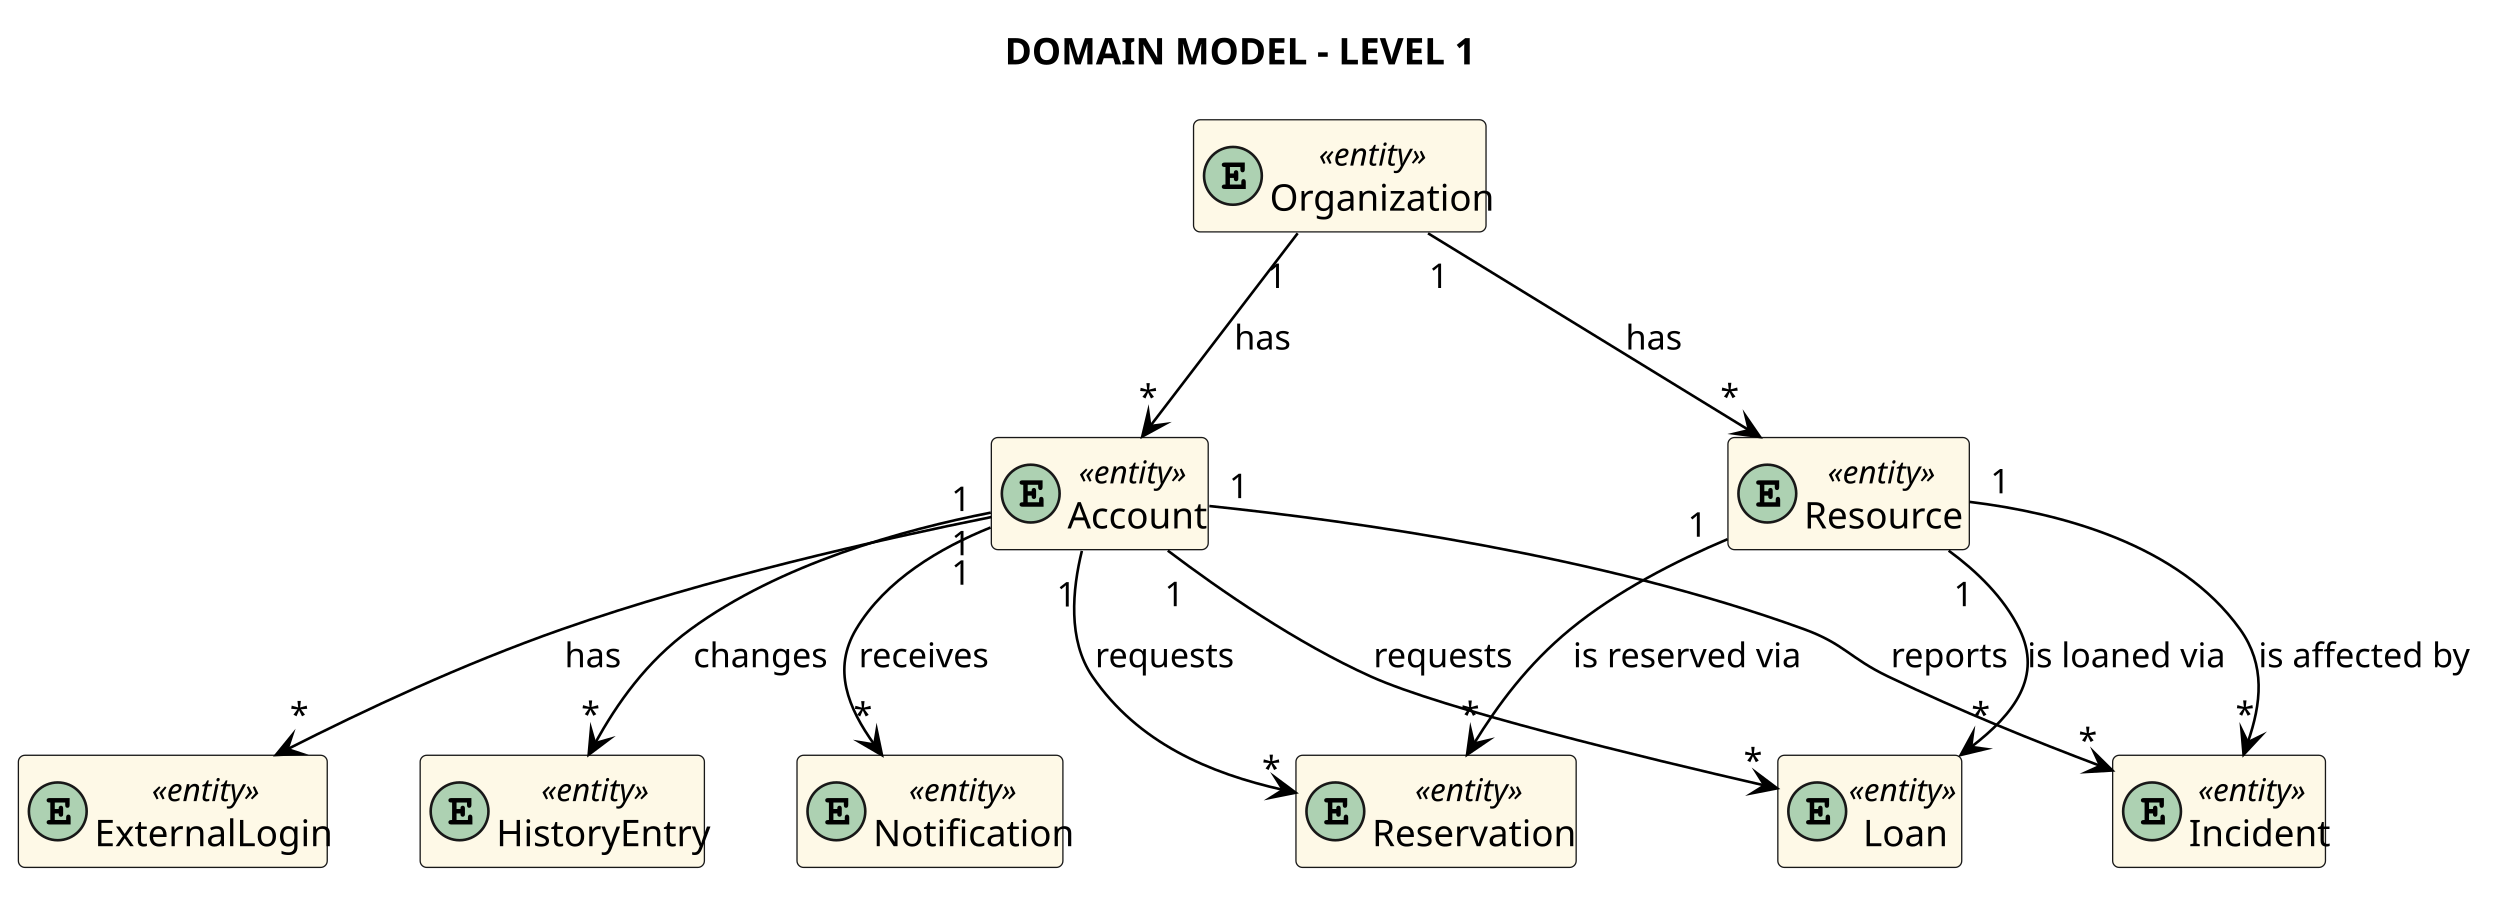
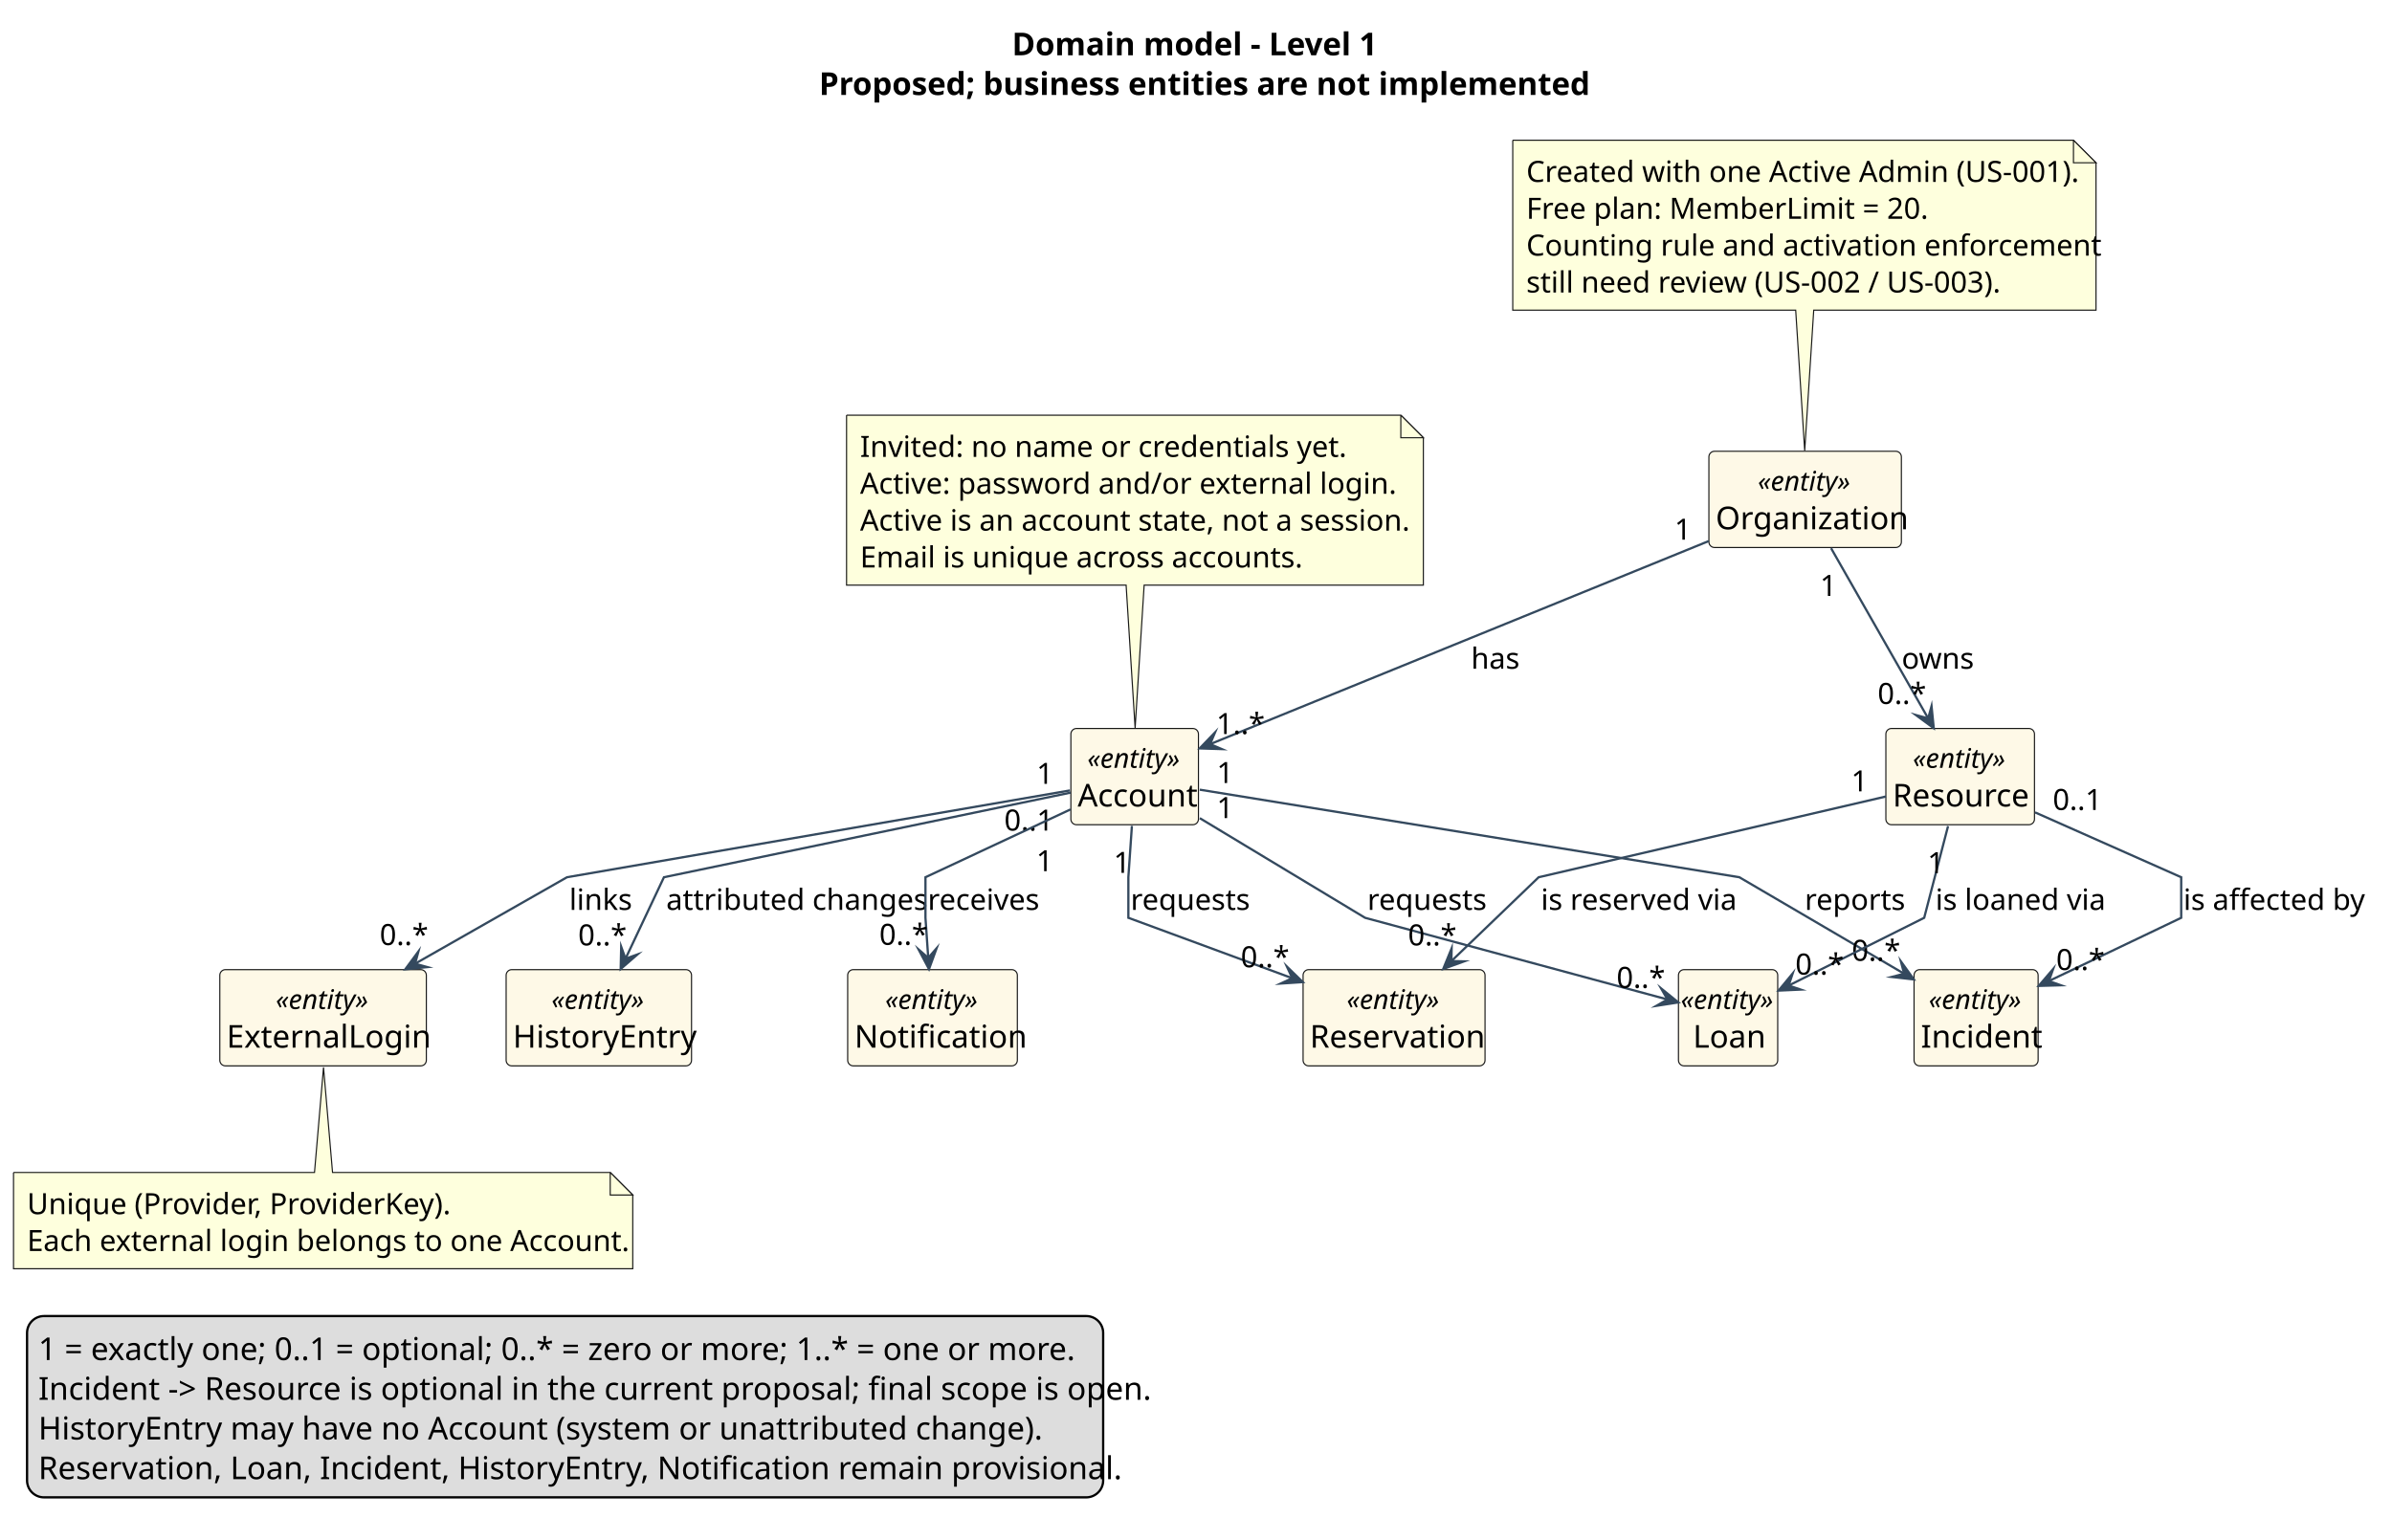
- <svg xmlns="http://www.w3.org/2000/svg" version="1.1" data-diagram-type="CLASS" style="width:952px;height:344px;background:#FFFFFF;" width="952px" height="344px" viewBox="0 0 952 344" zoomAndPan="magnify" preserveAspectRatio="none" contentStyleType="text/css">
+ <svg xmlns="http://www.w3.org/2000/svg" version="1.1" data-diagram-type="CLASS" style="width:1061px;height:683px;background:#FFFFFF;" width="1061px" height="683px" viewBox="0 0 1061 683" zoomAndPan="magnify" preserveAspectRatio="none" contentStyleType="text/css">
  <defs />
  <g font-family="sans-serif" lengthAdjust="spacing">
    <g class="title" data-source-line="1">
-       <text x="382.574" y="24.533" fill="#000" font-size="14" textLength="180.448" font-weight="700">DOMAIN MODEL - LEVEL 1</text>
+       <text x="448.863" y="24.533" fill="#000" font-size="14" textLength="156.372" font-weight="700">Domain model - Level 1</text>
+       <text x="363.29" y="42.143" fill="#000" font-size="14" textLength="327.517" font-weight="700">Proposed; business entities are not implemented</text>
    </g>
-     <g class="entity" data-qualified-name="Organization" id="ent0001" data-source-line="10">
-       <rect x="454.5" y="45.609" width="111.379" height="42.703" fill="#FEF9E7" style="stroke:#181818;stroke-width:0.5;" rx="2.5" ry="2.5" />
-       <ellipse cx="469.5" cy="66.961" rx="11" ry="11" fill="#ADD1B2" style="stroke:#181818;stroke-width:1;" />
-       <path d="M468.359,67.758 L468.359,70.258 L472.688,70.258 L472.688,69.336 Q472.688,68.727 472.922,68.461 Q473.172,68.195 473.547,68.195 Q473.922,68.195 474.156,68.461 Q474.391,68.727 474.391,69.336 L474.391,71.961 L466.391,71.961 Q465.766,71.961 465.5,71.727 Q465.25,71.492 465.25,71.102 Q465.25,70.727 465.516,70.492 Q465.781,70.258 466.391,70.258 L466.656,70.258 L466.656,63.602 L466.391,63.602 Q465.766,63.602 465.5,63.367 Q465.25,63.133 465.25,62.742 Q465.25,62.367 465.5,62.133 Q465.766,61.898 466.391,61.898 L474.016,61.898 L474.016,64.492 Q474.016,65.102 473.781,65.367 Q473.563,65.617 473.172,65.617 Q472.797,65.617 472.563,65.367 Q472.328,65.102 472.328,64.492 L472.328,63.602 L468.359,63.602 L468.359,66.055 L469.844,66.055 Q469.844,65.398 469.969,65.211 Q470.234,64.805 470.703,64.805 Q471.078,64.805 471.313,65.07 Q471.547,65.32 471.547,65.93 L471.547,67.898 Q471.547,68.445 471.422,68.633 Q471.156,69.023 470.703,69.023 Q470.234,69.023 469.969,68.617 Q469.844,68.43 469.844,67.758 L468.359,67.758 Z " fill="#000" />
-       <text x="502.175" y="63.066" fill="#000" font-size="12" textLength="42.029" font-style="italic">«entity»</text>
-       <text x="483.5" y="80.236" fill="#000" font-size="14" textLength="79.379">Organization</text>
+     <g class="entity" data-qualified-name="Organization" id="ent0001" data-source-line="16">
+       <rect x="758" y="200.219" width="85.379" height="42.703" fill="#FEF9E7" style="stroke:#181818;stroke-width:0.5;" rx="2.5" ry="2.5" />
+       <text x="779.675" y="217.676" fill="#000" font-size="12" textLength="42.029" font-style="italic">«entity»</text>
+       <text x="761" y="234.846" fill="#000" font-size="14" textLength="79.379">Organization</text>
    </g>
-     <g class="entity" data-qualified-name="Account" id="ent0002" data-source-line="11">
-       <rect x="377.5" y="166.609" width="82.586" height="42.703" fill="#FEF9E7" style="stroke:#181818;stroke-width:0.5;" rx="2.5" ry="2.5" />
-       <ellipse cx="392.5" cy="187.961" rx="11" ry="11" fill="#ADD1B2" style="stroke:#181818;stroke-width:1;" />
-       <path d="M391.359,188.758 L391.359,191.258 L395.688,191.258 L395.688,190.336 Q395.688,189.727 395.922,189.461 Q396.172,189.195 396.547,189.195 Q396.922,189.195 397.156,189.461 Q397.391,189.727 397.391,190.336 L397.391,192.961 L389.391,192.961 Q388.766,192.961 388.5,192.727 Q388.25,192.492 388.25,192.102 Q388.25,191.727 388.516,191.492 Q388.781,191.258 389.391,191.258 L389.656,191.258 L389.656,184.602 L389.391,184.602 Q388.766,184.602 388.5,184.367 Q388.25,184.133 388.25,183.742 Q388.25,183.367 388.5,183.133 Q388.766,182.898 389.391,182.898 L397.016,182.898 L397.016,185.492 Q397.016,186.102 396.781,186.367 Q396.563,186.617 396.172,186.617 Q395.797,186.617 395.563,186.367 Q395.328,186.102 395.328,185.492 L395.328,184.602 L391.359,184.602 L391.359,187.055 L392.844,187.055 Q392.844,186.398 392.969,186.211 Q393.234,185.805 393.703,185.805 Q394.078,185.805 394.313,186.07 Q394.547,186.32 394.547,186.93 L394.547,188.898 Q394.547,189.445 394.422,189.633 Q394.156,190.023 393.703,190.023 Q393.234,190.023 392.969,189.617 Q392.844,189.43 392.844,188.758 L391.359,188.758 Z " fill="#000" />
-       <text x="410.778" y="184.066" fill="#000" font-size="12" textLength="42.029" font-style="italic">«entity»</text>
-       <text x="406.5" y="201.236" fill="#000" font-size="14" textLength="50.586">Account</text>
+     <g class="entity" data-qualified-name="Account" id="ent0002" data-source-line="17">
+       <rect x="475" y="323.219" width="56.586" height="42.703" fill="#FEF9E7" style="stroke:#181818;stroke-width:0.5;" rx="2.5" ry="2.5" />
+       <text x="482.278" y="340.676" fill="#000" font-size="12" textLength="42.029" font-style="italic">«entity»</text>
+       <text x="478" y="357.846" fill="#000" font-size="14" textLength="50.586">Account</text>
    </g>
-     <g class="entity" data-qualified-name="ExternalLogin" id="ent0003" data-source-line="12">
-       <rect x="7" y="287.609" width="117.613" height="42.703" fill="#FEF9E7" style="stroke:#181818;stroke-width:0.5;" rx="2.5" ry="2.5" />
-       <ellipse cx="22" cy="308.961" rx="11" ry="11" fill="#ADD1B2" style="stroke:#181818;stroke-width:1;" />
-       <path d="M20.859,309.758 L20.859,312.258 L25.188,312.258 L25.188,311.336 Q25.188,310.727 25.422,310.461 Q25.672,310.195 26.047,310.195 Q26.422,310.195 26.656,310.461 Q26.891,310.727 26.891,311.336 L26.891,313.961 L18.891,313.961 Q18.266,313.961 18,313.727 Q17.75,313.492 17.75,313.102 Q17.75,312.727 18.016,312.492 Q18.281,312.258 18.891,312.258 L19.156,312.258 L19.156,305.602 L18.891,305.602 Q18.266,305.602 18,305.367 Q17.75,305.133 17.75,304.742 Q17.75,304.367 18,304.133 Q18.266,303.898 18.891,303.898 L26.516,303.898 L26.516,306.492 Q26.516,307.102 26.281,307.367 Q26.063,307.617 25.672,307.617 Q25.297,307.617 25.063,307.367 Q24.828,307.102 24.828,306.492 L24.828,305.602 L20.859,305.602 L20.859,308.055 L22.344,308.055 Q22.344,307.398 22.469,307.211 Q22.734,306.805 23.203,306.805 Q23.578,306.805 23.813,307.07 Q24.047,307.32 24.047,307.93 L24.047,309.898 Q24.047,310.445 23.922,310.633 Q23.656,311.023 23.203,311.023 Q22.734,311.023 22.469,310.617 Q22.344,310.43 22.344,309.758 L20.859,309.758 Z " fill="#000" />
-       <text x="57.792" y="305.066" fill="#000" font-size="12" textLength="42.029" font-style="italic">«entity»</text>
-       <text x="36" y="322.236" fill="#000" font-size="14" textLength="85.613">ExternalLogin</text>
+     <g class="entity" data-qualified-name="ExternalLogin" id="ent0003" data-source-line="18">
+       <rect x="97.5" y="430.219" width="91.613" height="42.703" fill="#FEF9E7" style="stroke:#181818;stroke-width:0.5;" rx="2.5" ry="2.5" />
+       <text x="122.292" y="447.676" fill="#000" font-size="12" textLength="42.029" font-style="italic">«entity»</text>
+       <text x="100.5" y="464.846" fill="#000" font-size="14" textLength="85.613">ExternalLogin</text>
    </g>
-     <g class="entity" data-qualified-name="Resource" id="ent0004" data-source-line="13">
-       <rect x="658" y="166.609" width="91.917" height="42.703" fill="#FEF9E7" style="stroke:#181818;stroke-width:0.5;" rx="2.5" ry="2.5" />
-       <ellipse cx="673" cy="187.961" rx="11" ry="11" fill="#ADD1B2" style="stroke:#181818;stroke-width:1;" />
-       <path d="M671.859,188.758 L671.859,191.258 L676.188,191.258 L676.188,190.336 Q676.188,189.727 676.422,189.461 Q676.672,189.195 677.047,189.195 Q677.422,189.195 677.656,189.461 Q677.891,189.727 677.891,190.336 L677.891,192.961 L669.891,192.961 Q669.266,192.961 669,192.727 Q668.75,192.492 668.75,192.102 Q668.75,191.727 669.016,191.492 Q669.281,191.258 669.891,191.258 L670.156,191.258 L670.156,184.602 L669.891,184.602 Q669.266,184.602 669,184.367 Q668.75,184.133 668.75,183.742 Q668.75,183.367 669,183.133 Q669.266,182.898 669.891,182.898 L677.516,182.898 L677.516,185.492 Q677.516,186.102 677.281,186.367 Q677.063,186.617 676.672,186.617 Q676.297,186.617 676.063,186.367 Q675.828,186.102 675.828,185.492 L675.828,184.602 L671.859,184.602 L671.859,187.055 L673.344,187.055 Q673.344,186.398 673.469,186.211 Q673.734,185.805 674.203,185.805 Q674.578,185.805 674.813,186.07 Q675.047,186.32 675.047,186.93 L675.047,188.898 Q675.047,189.445 674.922,189.633 Q674.656,190.023 674.203,190.023 Q673.734,190.023 673.469,189.617 Q673.344,189.43 673.344,188.758 L671.859,188.758 Z " fill="#000" />
-       <text x="695.944" y="184.066" fill="#000" font-size="12" textLength="42.029" font-style="italic">«entity»</text>
-       <text x="687" y="201.236" fill="#000" font-size="14" textLength="59.917">Resource</text>
+     <g class="entity" data-qualified-name="Resource" id="ent0004" data-source-line="19">
+       <rect x="836.5" y="323.219" width="65.917" height="42.703" fill="#FEF9E7" style="stroke:#181818;stroke-width:0.5;" rx="2.5" ry="2.5" />
+       <text x="848.444" y="340.676" fill="#000" font-size="12" textLength="42.029" font-style="italic">«entity»</text>
+       <text x="839.5" y="357.846" fill="#000" font-size="14" textLength="59.917">Resource</text>
    </g>
-     <g class="entity" data-qualified-name="Reservation" id="ent0005" data-source-line="14">
-       <rect x="493.5" y="287.609" width="106.703" height="42.703" fill="#FEF9E7" style="stroke:#181818;stroke-width:0.5;" rx="2.5" ry="2.5" />
-       <ellipse cx="508.5" cy="308.961" rx="11" ry="11" fill="#ADD1B2" style="stroke:#181818;stroke-width:1;" />
-       <path d="M507.359,309.758 L507.359,312.258 L511.688,312.258 L511.688,311.336 Q511.688,310.727 511.922,310.461 Q512.172,310.195 512.547,310.195 Q512.922,310.195 513.156,310.461 Q513.391,310.727 513.391,311.336 L513.391,313.961 L505.391,313.961 Q504.766,313.961 504.5,313.727 Q504.25,313.492 504.25,313.102 Q504.25,312.727 504.516,312.492 Q504.781,312.258 505.391,312.258 L505.656,312.258 L505.656,305.602 L505.391,305.602 Q504.766,305.602 504.5,305.367 Q504.25,305.133 504.25,304.742 Q504.25,304.367 504.5,304.133 Q504.766,303.898 505.391,303.898 L513.016,303.898 L513.016,306.492 Q513.016,307.102 512.781,307.367 Q512.563,307.617 512.172,307.617 Q511.797,307.617 511.563,307.367 Q511.328,307.102 511.328,306.492 L511.328,305.602 L507.359,305.602 L507.359,308.055 L508.844,308.055 Q508.844,307.398 508.969,307.211 Q509.234,306.805 509.703,306.805 Q510.078,306.805 510.313,307.07 Q510.547,307.32 510.547,307.93 L510.547,309.898 Q510.547,310.445 510.422,310.633 Q510.156,311.023 509.703,311.023 Q509.234,311.023 508.969,310.617 Q508.844,310.43 508.844,309.758 L507.359,309.758 Z " fill="#000" />
-       <text x="538.837" y="305.066" fill="#000" font-size="12" textLength="42.029" font-style="italic">«entity»</text>
-       <text x="522.5" y="322.236" fill="#000" font-size="14" textLength="74.703">Reservation</text>
+     <g class="entity" data-qualified-name="Reservation" id="ent0005" data-source-line="20">
+       <rect x="578" y="430.219" width="80.703" height="42.703" fill="#FEF9E7" style="stroke:#181818;stroke-width:0.5;" rx="2.5" ry="2.5" />
+       <text x="597.337" y="447.676" fill="#000" font-size="12" textLength="42.029" font-style="italic">«entity»</text>
+       <text x="581" y="464.846" fill="#000" font-size="14" textLength="74.703">Reservation</text>
    </g>
-     <g class="entity" data-qualified-name="Loan" id="ent0006" data-source-line="15">
-       <rect x="677" y="287.609" width="70.029" height="42.703" fill="#FEF9E7" style="stroke:#181818;stroke-width:0.5;" rx="2.5" ry="2.5" />
-       <ellipse cx="692" cy="308.961" rx="11" ry="11" fill="#ADD1B2" style="stroke:#181818;stroke-width:1;" />
-       <path d="M690.859,309.758 L690.859,312.258 L695.188,312.258 L695.188,311.336 Q695.188,310.727 695.422,310.461 Q695.672,310.195 696.047,310.195 Q696.422,310.195 696.656,310.461 Q696.891,310.727 696.891,311.336 L696.891,313.961 L688.891,313.961 Q688.266,313.961 688,313.727 Q687.75,313.492 687.75,313.102 Q687.75,312.727 688.016,312.492 Q688.281,312.258 688.891,312.258 L689.156,312.258 L689.156,305.602 L688.891,305.602 Q688.266,305.602 688,305.367 Q687.75,305.133 687.75,304.742 Q687.75,304.367 688,304.133 Q688.266,303.898 688.891,303.898 L696.516,303.898 L696.516,306.492 Q696.516,307.102 696.281,307.367 Q696.063,307.617 695.672,307.617 Q695.297,307.617 695.063,307.367 Q694.828,307.102 694.828,306.492 L694.828,305.602 L690.859,305.602 L690.859,308.055 L692.344,308.055 Q692.344,307.398 692.469,307.211 Q692.734,306.805 693.203,306.805 Q693.578,306.805 693.813,307.07 Q694.047,307.32 694.047,307.93 L694.047,309.898 Q694.047,310.445 693.922,310.633 Q693.656,311.023 693.203,311.023 Q692.734,311.023 692.469,310.617 Q692.344,310.43 692.344,309.758 L690.859,309.758 Z " fill="#000" />
-       <text x="704" y="305.066" fill="#000" font-size="12" textLength="42.029" font-style="italic">«entity»</text>
-       <text x="709.442" y="322.236" fill="#000" font-size="14" textLength="31.145">Loan</text>
+     <g class="entity" data-qualified-name="Loan" id="ent0006" data-source-line="21">
+       <rect x="744.5" y="430.219" width="44.029" height="42.703" fill="#FEF9E7" style="stroke:#181818;stroke-width:0.5;" rx="2.5" ry="2.5" />
+       <text x="745.5" y="447.676" fill="#000" font-size="12" textLength="42.029" font-style="italic">«entity»</text>
+       <text x="750.942" y="464.846" fill="#000" font-size="14" textLength="31.145">Loan</text>
    </g>
-     <g class="entity" data-qualified-name="Incident" id="ent0007" data-source-line="16">
-       <rect x="804.5" y="287.609" width="81.034" height="42.703" fill="#FEF9E7" style="stroke:#181818;stroke-width:0.5;" rx="2.5" ry="2.5" />
-       <ellipse cx="819.5" cy="308.961" rx="11" ry="11" fill="#ADD1B2" style="stroke:#181818;stroke-width:1;" />
-       <path d="M818.359,309.758 L818.359,312.258 L822.688,312.258 L822.688,311.336 Q822.688,310.727 822.922,310.461 Q823.172,310.195 823.547,310.195 Q823.922,310.195 824.156,310.461 Q824.391,310.727 824.391,311.336 L824.391,313.961 L816.391,313.961 Q815.766,313.961 815.5,313.727 Q815.25,313.492 815.25,313.102 Q815.25,312.727 815.516,312.492 Q815.781,312.258 816.391,312.258 L816.656,312.258 L816.656,305.602 L816.391,305.602 Q815.766,305.602 815.5,305.367 Q815.25,305.133 815.25,304.742 Q815.25,304.367 815.5,304.133 Q815.766,303.898 816.391,303.898 L824.016,303.898 L824.016,306.492 Q824.016,307.102 823.781,307.367 Q823.563,307.617 823.172,307.617 Q822.797,307.617 822.563,307.367 Q822.328,307.102 822.328,306.492 L822.328,305.602 L818.359,305.602 L818.359,308.055 L819.844,308.055 Q819.844,307.398 819.969,307.211 Q820.234,306.805 820.703,306.805 Q821.078,306.805 821.313,307.07 Q821.547,307.32 821.547,307.93 L821.547,309.898 Q821.547,310.445 821.422,310.633 Q821.156,311.023 820.703,311.023 Q820.234,311.023 819.969,310.617 Q819.844,310.43 819.844,309.758 L818.359,309.758 Z " fill="#000" />
-       <text x="837.002" y="305.066" fill="#000" font-size="12" textLength="42.029" font-style="italic">«entity»</text>
-       <text x="833.5" y="322.236" fill="#000" font-size="14" textLength="49.034">Incident</text>
+     <g class="entity" data-qualified-name="Incident" id="ent0007" data-source-line="22">
+       <rect x="849" y="430.219" width="55.034" height="42.703" fill="#FEF9E7" style="stroke:#181818;stroke-width:0.5;" rx="2.5" ry="2.5" />
+       <text x="855.502" y="447.676" fill="#000" font-size="12" textLength="42.029" font-style="italic">«entity»</text>
+       <text x="852" y="464.846" fill="#000" font-size="14" textLength="49.034">Incident</text>
    </g>
-     <g class="entity" data-qualified-name="HistoryEntry" id="ent0008" data-source-line="17">
-       <rect x="160" y="287.609" width="108.234" height="42.703" fill="#FEF9E7" style="stroke:#181818;stroke-width:0.5;" rx="2.5" ry="2.5" />
-       <ellipse cx="175" cy="308.961" rx="11" ry="11" fill="#ADD1B2" style="stroke:#181818;stroke-width:1;" />
-       <path d="M173.859,309.758 L173.859,312.258 L178.188,312.258 L178.188,311.336 Q178.188,310.727 178.422,310.461 Q178.672,310.195 179.047,310.195 Q179.422,310.195 179.656,310.461 Q179.891,310.727 179.891,311.336 L179.891,313.961 L171.891,313.961 Q171.266,313.961 171,313.727 Q170.75,313.492 170.75,313.102 Q170.75,312.727 171.016,312.492 Q171.281,312.258 171.891,312.258 L172.156,312.258 L172.156,305.602 L171.891,305.602 Q171.266,305.602 171,305.367 Q170.75,305.133 170.75,304.742 Q170.75,304.367 171,304.133 Q171.266,303.898 171.891,303.898 L179.516,303.898 L179.516,306.492 Q179.516,307.102 179.281,307.367 Q179.063,307.617 178.672,307.617 Q178.297,307.617 178.063,307.367 Q177.828,307.102 177.828,306.492 L177.828,305.602 L173.859,305.602 L173.859,308.055 L175.344,308.055 Q175.344,307.398 175.469,307.211 Q175.734,306.805 176.203,306.805 Q176.578,306.805 176.813,307.07 Q177.047,307.32 177.047,307.93 L177.047,309.898 Q177.047,310.445 176.922,310.633 Q176.656,311.023 176.203,311.023 Q175.734,311.023 175.469,310.617 Q175.344,310.43 175.344,309.758 L173.859,309.758 Z " fill="#000" />
-       <text x="206.103" y="305.066" fill="#000" font-size="12" textLength="42.029" font-style="italic">«entity»</text>
-       <text x="189" y="322.236" fill="#000" font-size="14" textLength="76.234">HistoryEntry</text>
+     <g class="entity" data-qualified-name="HistoryEntry" id="ent0008" data-source-line="23">
+       <rect x="224.5" y="430.219" width="82.234" height="42.703" fill="#FEF9E7" style="stroke:#181818;stroke-width:0.5;" rx="2.5" ry="2.5" />
+       <text x="244.603" y="447.676" fill="#000" font-size="12" textLength="42.029" font-style="italic">«entity»</text>
+       <text x="227.5" y="464.846" fill="#000" font-size="14" textLength="76.234">HistoryEntry</text>
    </g>
-     <g class="entity" data-qualified-name="Notification" id="ent0009" data-source-line="18">
-       <rect x="303.5" y="287.609" width="101.255" height="42.703" fill="#FEF9E7" style="stroke:#181818;stroke-width:0.5;" rx="2.5" ry="2.5" />
-       <ellipse cx="318.5" cy="308.961" rx="11" ry="11" fill="#ADD1B2" style="stroke:#181818;stroke-width:1;" />
-       <path d="M317.359,309.758 L317.359,312.258 L321.688,312.258 L321.688,311.336 Q321.688,310.727 321.922,310.461 Q322.172,310.195 322.547,310.195 Q322.922,310.195 323.156,310.461 Q323.391,310.727 323.391,311.336 L323.391,313.961 L315.391,313.961 Q314.766,313.961 314.5,313.727 Q314.25,313.492 314.25,313.102 Q314.25,312.727 314.516,312.492 Q314.781,312.258 315.391,312.258 L315.656,312.258 L315.656,305.602 L315.391,305.602 Q314.766,305.602 314.5,305.367 Q314.25,305.133 314.25,304.742 Q314.25,304.367 314.5,304.133 Q314.766,303.898 315.391,303.898 L323.016,303.898 L323.016,306.492 Q323.016,307.102 322.781,307.367 Q322.563,307.617 322.172,307.617 Q321.797,307.617 321.563,307.367 Q321.328,307.102 321.328,306.492 L321.328,305.602 L317.359,305.602 L317.359,308.055 L318.844,308.055 Q318.844,307.398 318.969,307.211 Q319.234,306.805 319.703,306.805 Q320.078,306.805 320.313,307.07 Q320.547,307.32 320.547,307.93 L320.547,309.898 Q320.547,310.445 320.422,310.633 Q320.156,311.023 319.703,311.023 Q319.234,311.023 318.969,310.617 Q318.844,310.43 318.844,309.758 L317.359,309.758 Z " fill="#000" />
-       <text x="346.113" y="305.066" fill="#000" font-size="12" textLength="42.029" font-style="italic">«entity»</text>
-       <text x="332.5" y="322.236" fill="#000" font-size="14" textLength="69.255">Notification</text>
+     <g class="entity" data-qualified-name="Notification" id="ent0009" data-source-line="24">
+       <rect x="376" y="430.219" width="75.255" height="42.703" fill="#FEF9E7" style="stroke:#181818;stroke-width:0.5;" rx="2.5" ry="2.5" />
+       <text x="392.613" y="447.676" fill="#000" font-size="12" textLength="42.029" font-style="italic">«entity»</text>
+       <text x="379" y="464.846" fill="#000" font-size="14" textLength="69.255">Notification</text>
    </g>
-     <g class="link" data-entity-1="ent0001" data-entity-2="ent0002" id="lnk10" data-source-line="20" data-link-type="dependency">
-       <path d="M494.15,88.839 C477.55,110.549 454.658,140.478 438.008,162.248" style="stroke:#000;stroke-width:1;" fill="none" id="Organization-to-Account" codeLine="20" />
-       <polygon points="434.97,166.219,443.615,161.501,438.008,162.248,437.26,156.641,434.97,166.219" fill="#000" style="stroke:#000;stroke-width:1;stroke-linejoin:miter;stroke-miterlimit:10;" />
-       <text x="470" y="133.104" fill="#000" font-size="13" textLength="20.96">has</text>
-       <text x="482.415" y="109.66" fill="#000" font-size="13">1</text>
-       <text x="433.654" y="155.769" fill="#000" font-size="13">*</text>
+     <g class="entity" data-qualified-name="GMN21" id="ent0022" data-source-line="39">
+       <path d="M375.5,184.219 L375.5,259.625 A0,0 0 0 0 375.5,259.625 L499.5,259.625 L503.5,323.039 L507.5,259.625 L631.351,259.625 A0,0 0 0 0 631.351,259.625 L631.351,194.219 L621.351,184.219 L375.5,184.219 A0,0 0 0 0 375.5,184.219" style="stroke:#181818;stroke-width:0.5;" fill="#FEFFDD" />
+       <path d="M621.351,184.219 L621.351,194.219 L631.351,194.219 L621.351,184.219" style="stroke:#181818;stroke-width:0.5;" fill="#FEFFDD" />
+       <text x="381.5" y="202.714" fill="#000" font-size="13" textLength="202.332">Invited: no name or credentials yet.</text>
+       <text x="381.5" y="219.065" fill="#000" font-size="13" textLength="223.285">Active: password and/or external login.</text>
+       <text x="381.5" y="235.417" fill="#000" font-size="13" textLength="234.851">Active is an account state, not a session.</text>
+       <text x="381.5" y="251.769" fill="#000" font-size="13" textLength="189.313">Email is unique across accounts.</text>
    </g>
-     <g class="link" data-entity-1="ent0001" data-entity-2="ent0004" id="lnk11" data-source-line="21" data-link-type="dependency">
-       <path d="M543.79,88.839 C579.29,110.609 630.528,142.045 666.008,163.805" style="stroke:#000;stroke-width:1;" fill="none" id="Organization-to-Resource" codeLine="21" />
-       <polygon points="670.27,166.419,664.689,158.304,666.008,163.805,660.507,165.124,670.27,166.419" fill="#000" style="stroke:#000;stroke-width:1;stroke-linejoin:miter;stroke-miterlimit:10;" />
-       <text x="619" y="133.104" fill="#000" font-size="13" textLength="20.96">has</text>
-       <text x="544.155" y="109.66" fill="#000" font-size="13">1</text>
-       <text x="655.1" y="155.655" fill="#000" font-size="13">*</text>
+     <g class="entity" data-qualified-name="GMN24" id="ent0025" data-source-line="46">
+       <path d="M671,62.219 L671,137.625 A0,0 0 0 0 671,137.625 L796.5,137.625 L800.5,199.979 L804.5,137.625 L929.713,137.625 A0,0 0 0 0 929.713,137.625 L929.713,72.219 L919.713,62.219 L671,62.219 A0,0 0 0 0 671,62.219" style="stroke:#181818;stroke-width:0.5;" fill="#FEFFDD" />
+       <path d="M919.713,62.219 L919.713,72.219 L929.713,72.219 L919.713,62.219" style="stroke:#181818;stroke-width:0.5;" fill="#FEFFDD" />
+       <text x="677" y="80.714" fill="#000" font-size="13" textLength="237.713">Created with one Active Admin (US-001).</text>
+       <text x="677" y="97.065" fill="#000" font-size="13" textLength="170.155">Free plan: MemberLimit = 20.</text>
+       <text x="677" y="113.417" fill="#000" font-size="13" textLength="237.034">Counting rule and activation enforcement</text>
+       <text x="677" y="129.769" fill="#000" font-size="13" textLength="207.359">still need review (US-002 / US-003).</text>
    </g>
-     <g class="link" data-entity-1="ent0002" data-entity-2="ent0003" id="lnk12" data-source-line="23" data-link-type="dependency">
-       <path d="M377.48,196.899 C335.58,205.319 269.34,220.189 214,239.609 C175.93,252.969 138.841,270.422 109.491,285.272" style="stroke:#000;stroke-width:1;" fill="none" id="Account-to-ExternalLogin" codeLine="23" />
-       <polygon points="105.03,287.529,114.866,287.035,109.491,285.272,111.255,279.897,105.03,287.529" fill="#000" style="stroke:#000;stroke-width:1;stroke-linejoin:miter;stroke-miterlimit:10;" />
-       <text x="215" y="254.104" fill="#000" font-size="13" textLength="20.96">has</text>
-       <text x="362.239" y="194.6" fill="#000" font-size="13">1</text>
-       <text x="110.367" y="276.796" fill="#000" font-size="13">*</text>
+     <g class="entity" data-qualified-name="GMN27" id="ent0028" data-source-line="53">
+       <path d="M6,520.219 L6,562.922 A0,0 0 0 0 6,562.922 L280.671,562.922 A0,0 0 0 0 280.671,562.922 L280.671,530.219 L270.671,520.219 L147.5,520.219 L143.5,473.569 L139.5,520.219 L6,520.219 A0,0 0 0 0 6,520.219" style="stroke:#181818;stroke-width:0.5;" fill="#FEFFDD" />
+       <path d="M270.671,520.219 L270.671,530.219 L280.671,530.219 L270.671,520.219" style="stroke:#181818;stroke-width:0.5;" fill="#FEFFDD" />
+       <text x="12" y="538.714" fill="#000" font-size="13" textLength="183.517">Unique (Provider, ProviderKey).</text>
+       <text x="12" y="555.065" fill="#000" font-size="13" textLength="253.671">Each external login belongs to one Account.</text>
    </g>
-     <g class="link" data-entity-1="ent0002" data-entity-2="ent0005" id="lnk13" data-source-line="24" data-link-type="dependency">
-       <path d="M411.98,209.779 C408.38,224.399 406.5,243.769 416,257.609 C433.38,282.929 460.502,294.463 488.532,300.763" style="stroke:#000;stroke-width:1;" fill="none" id="Account-to-Reservation" codeLine="24" />
-       <polygon points="493.41,301.859,485.506,295.983,488.532,300.763,483.752,303.788,493.41,301.859" fill="#000" style="stroke:#000;stroke-width:1;stroke-linejoin:miter;stroke-miterlimit:10;" />
-       <text x="417" y="254.104" fill="#000" font-size="13" textLength="49.861">requests</text>
-       <text x="402.367" y="230.961" fill="#000" font-size="13">1</text>
-       <text x="480.547" y="297.256" fill="#000" font-size="13">*</text>
+     <g class="link" data-entity-1="ent0001" data-entity-2="ent0002" id="lnk10" data-source-line="26" data-link-type="dependency">
+       <path d="M757.95,240.059 C696.52,265.079 589.241,308.793 536.751,330.173" style="stroke:#34495E;stroke-width:1;" fill="none" id="Organization-to-Account" codeLine="26" />
+       <polygon points="532.12,332.059,541.964,332.368,536.751,330.173,538.946,324.959,532.12,332.059" fill="#34495E" style="stroke:#34495E;stroke-width:1;stroke-linejoin:miter;stroke-miterlimit:10;" />
+       <text x="652.5" y="296.714" fill="#000" font-size="13" textLength="20.96">has</text>
+       <text x="742.734" y="239.453" fill="#000" font-size="13">1</text>
+       <text x="539.475" y="325.677" fill="#000" font-size="13" textLength="19.513">1..*</text>
    </g>
-     <g class="link" data-entity-1="ent0002" data-entity-2="ent0006" id="lnk14" data-source-line="25" data-link-type="dependency">
-       <path d="M444.7,209.679 C464.74,224.819 493.81,244.909 522,257.609 C549.54,270.019 624.957,288.289 671.877,299.079" style="stroke:#000;stroke-width:1;" fill="none" id="Account-to-Loan" codeLine="25" />
-       <polygon points="676.75,300.199,668.875,294.284,671.877,299.079,667.082,302.081,676.75,300.199" fill="#000" style="stroke:#000;stroke-width:1;stroke-linejoin:miter;stroke-miterlimit:10;" />
-       <text x="523" y="254.104" fill="#000" font-size="13" textLength="49.861">requests</text>
-       <text x="443.471" y="230.835" fill="#000" font-size="13">1</text>
-       <text x="663.967" y="294.274" fill="#000" font-size="13">*</text>
+     <g class="link" data-entity-1="ent0001" data-entity-2="ent0004" id="lnk11" data-source-line="27" data-link-type="dependency">
+       <path d="M812.2,243.249 C824.89,265.499 842.553,296.455 855.263,318.745" style="stroke:#34495E;stroke-width:1;" fill="none" id="Organization-to-Resource" codeLine="27" />
+       <polygon points="857.74,323.089,856.757,313.289,855.263,318.745,849.807,317.252,857.74,323.089" fill="#34495E" style="stroke:#34495E;stroke-width:1;stroke-linejoin:miter;stroke-miterlimit:10;" />
+       <text x="843.5" y="296.714" fill="#000" font-size="13" textLength="30.348">owns</text>
+       <text x="807.282" y="264.394" fill="#000" font-size="13">1</text>
+       <text x="832.844" y="312.342" fill="#000" font-size="13" textLength="19.513">0..*</text>
    </g>
-     <g class="link" data-entity-1="ent0002" data-entity-2="ent0007" id="lnk15" data-source-line="26" data-link-type="dependency">
-       <path d="M460.51,192.699 C514.15,198.289 609.81,211.489 687,239.609 C702.33,245.189 704.28,250.559 719,257.609 C746.95,270.999 774.753,282.192 799.733,291.632" style="stroke:#000;stroke-width:1;" fill="none" id="Account-to-Incident" codeLine="26" />
-       <polygon points="804.41,293.399,797.405,286.476,799.733,291.632,794.577,293.96,804.41,293.399" fill="#000" style="stroke:#000;stroke-width:1;stroke-linejoin:miter;stroke-miterlimit:10;" />
-       <text x="720" y="254.104" fill="#000" font-size="13" textLength="40.46">reports</text>
-       <text x="468.018" y="189.683" fill="#000" font-size="13">1</text>
-       <text x="791.468" y="286.583" fill="#000" font-size="13">*</text>
+     <g class="link" data-entity-1="ent0002" data-entity-2="ent0003" id="lnk12" data-source-line="28" data-link-type="dependency">
+       <path d="M474.59,350.709 C408.4,362.139 251.5,389.219 251.5,389.219 C251.5,389.219 215.485,409.724 184.105,427.594" style="stroke:#34495E;stroke-width:1;" fill="none" id="Account-to-ExternalLogin" codeLine="28" />
+       <polygon points="179.76,430.069,189.56,429.091,184.105,427.594,185.601,422.139,179.76,430.069" fill="#34495E" style="stroke:#34495E;stroke-width:1;stroke-linejoin:miter;stroke-miterlimit:10;" />
+       <text x="252.5" y="403.714" fill="#000" font-size="13" textLength="26.006">links</text>
+       <text x="459.769" y="347.793" fill="#000" font-size="13">1</text>
+       <text x="168.413" y="419.316" fill="#000" font-size="13" textLength="19.513">0..*</text>
    </g>
-     <g class="link" data-entity-1="ent0002" data-entity-2="ent0008" id="lnk16" data-source-line="27" data-link-type="dependency">
-       <path d="M377.29,195.209 C343.83,201.749 297.01,214.739 263,239.609 C246,252.039 235.058,267.788 226.598,283.018" style="stroke:#000;stroke-width:1;" fill="none" id="Account-to-HistoryEntry" codeLine="27" />
-       <polygon points="224.17,287.389,232.037,281.464,226.598,283.018,225.044,277.579,224.17,287.389" fill="#000" style="stroke:#000;stroke-width:1;stroke-linejoin:miter;stroke-miterlimit:10;" />
-       <text x="264" y="254.104" fill="#000" font-size="13" textLength="49.15">changes</text>
-       <text x="362.294" y="211.452" fill="#000" font-size="13">1</text>
-       <text x="221.303" y="276.617" fill="#000" font-size="13">*</text>
+     <g class="link" data-entity-1="ent0002" data-entity-2="ent0005" id="lnk13" data-source-line="29" data-link-type="dependency">
+       <path d="M502.07,366.449 C501.3,377.649 500.5,389.219 500.5,389.219 C500.5,389.219 500.5,407.219 500.5,407.219 C500.5,407.219 539.069,421.44 573.199,434.02" style="stroke:#34495E;stroke-width:1;" fill="none" id="Account-to-Reservation" codeLine="29" />
+       <polygon points="577.89,435.749,570.829,428.883,573.199,434.02,568.062,436.389,577.89,435.749" fill="#34495E" style="stroke:#34495E;stroke-width:1;stroke-linejoin:miter;stroke-miterlimit:10;" />
+       <text x="501.5" y="403.714" fill="#000" font-size="13" textLength="49.861">requests</text>
+       <text x="493.947" y="387.27" fill="#000" font-size="13">1</text>
+       <text x="550.347" y="429.18" fill="#000" font-size="13" textLength="19.513">0..*</text>
    </g>
-     <g class="link" data-entity-1="ent0002" data-entity-2="ent0009" id="lnk17" data-source-line="28" data-link-type="dependency">
-       <path d="M377.21,200.869 C358.06,208.589 337.18,220.819 326,239.609 C316.94,254.849 322.861,269.5 332.941,283.52" style="stroke:#000;stroke-width:1;" fill="none" id="Account-to-Notification" codeLine="28" />
-       <polygon points="335.86,287.579,333.854,277.937,332.941,283.52,327.358,282.607,335.86,287.579" fill="#000" style="stroke:#000;stroke-width:1;stroke-linejoin:miter;stroke-miterlimit:10;" />
-       <text x="327" y="254.104" fill="#000" font-size="13" textLength="48.407">receives</text>
-       <text x="362.26" y="222.666" fill="#000" font-size="13">1</text>
-       <text x="325.027" y="276.86" fill="#000" font-size="13">*</text>
+     <g class="link" data-entity-1="ent0002" data-entity-2="ent0006" id="lnk14" data-source-line="30" data-link-type="dependency">
+       <path d="M532.18,363.009 C562.35,381.209 605.5,407.219 605.5,407.219 C605.5,407.219 695.533,431.545 739.623,443.455" style="stroke:#34495E;stroke-width:1;" fill="none" id="Account-to-Loan" codeLine="30" />
+       <polygon points="744.45,444.759,736.805,438.55,739.623,443.455,734.718,446.273,744.45,444.759" fill="#34495E" style="stroke:#34495E;stroke-width:1;stroke-linejoin:miter;stroke-miterlimit:10;" />
+       <text x="606.5" y="403.714" fill="#000" font-size="13" textLength="49.861">requests</text>
+       <text x="539.696" y="362.958" fill="#000" font-size="13">1</text>
+       <text x="717.036" y="438.321" fill="#000" font-size="13" textLength="19.513">0..*</text>
    </g>
-     <g class="link" data-entity-1="ent0004" data-entity-2="ent0005" id="lnk18" data-source-line="30" data-link-type="dependency">
-       <path d="M657.86,205.309 C638.14,213.639 615.64,225.119 598,239.609 C581.73,252.969 570.451,268.337 561.281,283.157" style="stroke:#000;stroke-width:1;" fill="none" id="Resource-to-Reservation" codeLine="30" />
-       <polygon points="558.65,287.409,566.787,281.861,561.281,283.157,559.984,277.651,558.65,287.409" fill="#000" style="stroke:#000;stroke-width:1;stroke-linejoin:miter;stroke-miterlimit:10;" />
-       <text x="599" y="254.104" fill="#000" font-size="13" textLength="83.808">is reserved via</text>
-       <text x="642.664" y="204.382" fill="#000" font-size="13">1</text>
-       <text x="556.273" y="276.643" fill="#000" font-size="13">*</text>
+     <g class="link" data-entity-1="ent0002" data-entity-2="ent0007" id="lnk15" data-source-line="31" data-link-type="dependency">
+       <path d="M532.18,350.379 C601.32,361.599 771.5,389.219 771.5,389.219 C771.5,389.219 813.485,413.812 844.595,432.032" style="stroke:#34495E;stroke-width:1;" fill="none" id="Account-to-Incident" codeLine="31" />
+       <polygon points="848.91,434.559,843.165,426.559,844.595,432.032,839.122,433.462,848.91,434.559" fill="#34495E" style="stroke:#34495E;stroke-width:1;stroke-linejoin:miter;stroke-miterlimit:10;" />
+       <text x="800.5" y="403.714" fill="#000" font-size="13" textLength="40.46">reports</text>
+       <text x="539.696" y="347.408" fill="#000" font-size="13">1</text>
+       <text x="821.388" y="426.311" fill="#000" font-size="13" textLength="19.513">0..*</text>
    </g>
-     <g class="link" data-entity-1="ent0004" data-entity-2="ent0006" id="lnk19" data-source-line="31" data-link-type="dependency">
-       <path d="M742.05,209.689 C752.76,217.529 763.1,227.539 769,239.609 C777.77,257.539 767.199,271.749 750.609,284.459" style="stroke:#000;stroke-width:1;" fill="none" id="Resource-to-Loan" codeLine="31" />
-       <polygon points="746.64,287.499,756.217,285.201,750.609,284.459,751.352,278.851,746.64,287.499" fill="#000" style="stroke:#000;stroke-width:1;stroke-linejoin:miter;stroke-miterlimit:10;" />
-       <text x="772" y="254.104" fill="#000" font-size="13" textLength="72.268">is loaned via</text>
-       <text x="743.944" y="230.847" fill="#000" font-size="13">1</text>
-       <text x="750.684" y="276.758" fill="#000" font-size="13">*</text>
+     <g class="link" data-entity-1="ent0002" data-entity-2="ent0008" id="lnk16" data-source-line="32" data-link-type="dependency">
+       <path d="M474.88,351.679 C417.64,363.589 294.5,389.219 294.5,389.219 C294.5,389.219 285.862,407.536 277.452,425.376" style="stroke:#34495E;stroke-width:1;" fill="none" id="Account-to-HistoryEntry" codeLine="32" />
+       <polygon points="275.32,429.899,282.776,423.464,277.452,425.376,275.54,420.052,275.32,429.899" fill="#34495E" style="stroke:#34495E;stroke-width:1;stroke-linejoin:miter;stroke-miterlimit:10;" />
+       <text x="295.5" y="403.714" fill="#000" font-size="13" textLength="106.964">attributed changes</text>
+       <text x="445.443" y="368.517" fill="#000" font-size="13" textLength="21.684">0..1</text>
+       <text x="256.443" y="419.467" fill="#000" font-size="13" textLength="19.513">0..*</text>
    </g>
-     <g class="link" data-entity-1="ent0004" data-entity-2="ent0007" id="lnk20" data-source-line="32" data-link-type="dependency">
-       <path d="M750.02,191.119 C784.57,195.329 829.76,207.199 853,239.609 C862.84,253.329 861.042,267.993 855.982,282.643" style="stroke:#000;stroke-width:1;" fill="none" id="Resource-to-Incident" codeLine="32" />
-       <polygon points="854.35,287.369,861.069,280.168,855.982,282.643,853.507,277.557,854.35,287.369" fill="#000" style="stroke:#000;stroke-width:1;stroke-linejoin:miter;stroke-miterlimit:10;" />
-       <text x="860" y="254.104" fill="#000" font-size="13" textLength="76.597">is affected by</text>
-       <text x="757.937" y="187.871" fill="#000" font-size="13">1</text>
-       <text x="851.28" y="276.591" fill="#000" font-size="13">*</text>
+     <g class="link" data-entity-1="ent0002" data-entity-2="ent0009" id="lnk17" data-source-line="33" data-link-type="dependency">
+       <path d="M474.84,359.129 C447.51,371.909 410.5,389.219 410.5,389.219 C410.5,389.219 410.5,407.219 410.5,407.219 C410.5,407.219 410.957,413.801 411.727,425.001" style="stroke:#34495E;stroke-width:1;" fill="none" id="Account-to-Notification" codeLine="33" />
+       <polygon points="412.07,429.989,415.443,420.736,411.727,425.001,407.462,421.284,412.07,429.989" fill="#34495E" style="stroke:#34495E;stroke-width:1;stroke-linejoin:miter;stroke-miterlimit:10;" />
+       <text x="411.5" y="403.714" fill="#000" font-size="13" textLength="48.407">receives</text>
+       <text x="459.627" y="386.549" fill="#000" font-size="13">1</text>
+       <text x="390.032" y="419.213" fill="#000" font-size="13" textLength="19.513">0..*</text>
+     </g>
+     <g class="link" data-entity-1="ent0004" data-entity-2="ent0005" id="lnk18" data-source-line="34" data-link-type="dependency">
+       <path d="M836.5,353.399 C782.81,365.879 682.5,389.219 682.5,389.219 C682.5,389.219 662.335,408.594 643.775,426.434" style="stroke:#34495E;stroke-width:1;" fill="none" id="Resource-to-Reservation" codeLine="34" />
+       <polygon points="640.17,429.899,649.431,426.546,643.775,426.434,643.887,420.778,640.17,429.899" fill="#34495E" style="stroke:#34495E;stroke-width:1;stroke-linejoin:miter;stroke-miterlimit:10;" />
+       <text x="683.5" y="403.714" fill="#000" font-size="13" textLength="83.808">is reserved via</text>
+       <text x="821.096" y="351.126" fill="#000" font-size="13">1</text>
+       <text x="624.549" y="419.467" fill="#000" font-size="13" textLength="19.513">0..*</text>
+     </g>
+     <g class="link" data-entity-1="ent0004" data-entity-2="ent0006" id="lnk19" data-source-line="35" data-link-type="dependency">
+       <path d="M864.08,366.539 C859.44,384.379 853.5,407.219 853.5,407.219 C853.5,407.219 819.152,424.393 793.372,437.283" style="stroke:#34495E;stroke-width:1;" fill="none" id="Resource-to-Loan" codeLine="35" />
+       <polygon points="788.9,439.519,798.739,439.072,793.372,437.283,795.161,431.916,788.9,439.519" fill="#34495E" style="stroke:#34495E;stroke-width:1;stroke-linejoin:miter;stroke-miterlimit:10;" />
+       <text x="858.5" y="403.714" fill="#000" font-size="13" textLength="72.268">is loaned via</text>
+       <text x="854.944" y="387.382" fill="#000" font-size="13">1</text>
+       <text x="796.333" y="432.418" fill="#000" font-size="13" textLength="19.513">0..*</text>
+     </g>
+     <g class="link" data-entity-1="ent0004" data-entity-2="ent0007" id="lnk20" data-source-line="36" data-link-type="dependency">
+       <path d="M902.68,360.449 C931.11,373.069 967.5,389.219 967.5,389.219 C967.5,389.219 967.5,407.219 967.5,407.219 C967.5,407.219 935.571,422.483 908.811,435.273" style="stroke:#34495E;stroke-width:1;" fill="none" id="Resource-to-Incident" codeLine="36" />
+       <polygon points="904.3,437.429,914.145,437.157,908.811,435.273,910.695,429.939,904.3,437.429" fill="#34495E" style="stroke:#34495E;stroke-width:1;stroke-linejoin:miter;stroke-miterlimit:10;" />
+       <text x="968.5" y="403.714" fill="#000" font-size="13" textLength="76.597">is affected by</text>
+       <text x="910.529" y="359.379" fill="#000" font-size="13" textLength="21.684">0..1</text>
+       <text x="912.042" y="430.393" fill="#000" font-size="13" textLength="19.513">0..*</text>
+     </g>
+     <g class="legend" data-source-line="57">
+       <rect x="12" y="583.922" width="477.325" height="80.438" fill="#DDD" style="stroke:#000;stroke-width:1;" rx="7.5" ry="7.5" />
+       <text x="17" y="603.455" fill="#000" font-size="14" textLength="438.915">1 = exactly one; 0..1 = optional; 0..* = zero or more; 1..* = one or more.</text>
+       <text x="17" y="621.064" fill="#000" font-size="14" textLength="467.325">Incident -&gt; Resource is optional in the current proposal; final scope is open.</text>
+       <text x="17" y="638.674" fill="#000" font-size="14" textLength="420.191">HistoryEntry may have no Account (system or unattributed change).</text>
+       <text x="17" y="656.283" fill="#000" font-size="14" textLength="452.874">Reservation, Loan, Incident, HistoryEntry, Notification remain provisional.</text>
    </g>
  </g>
</svg>
